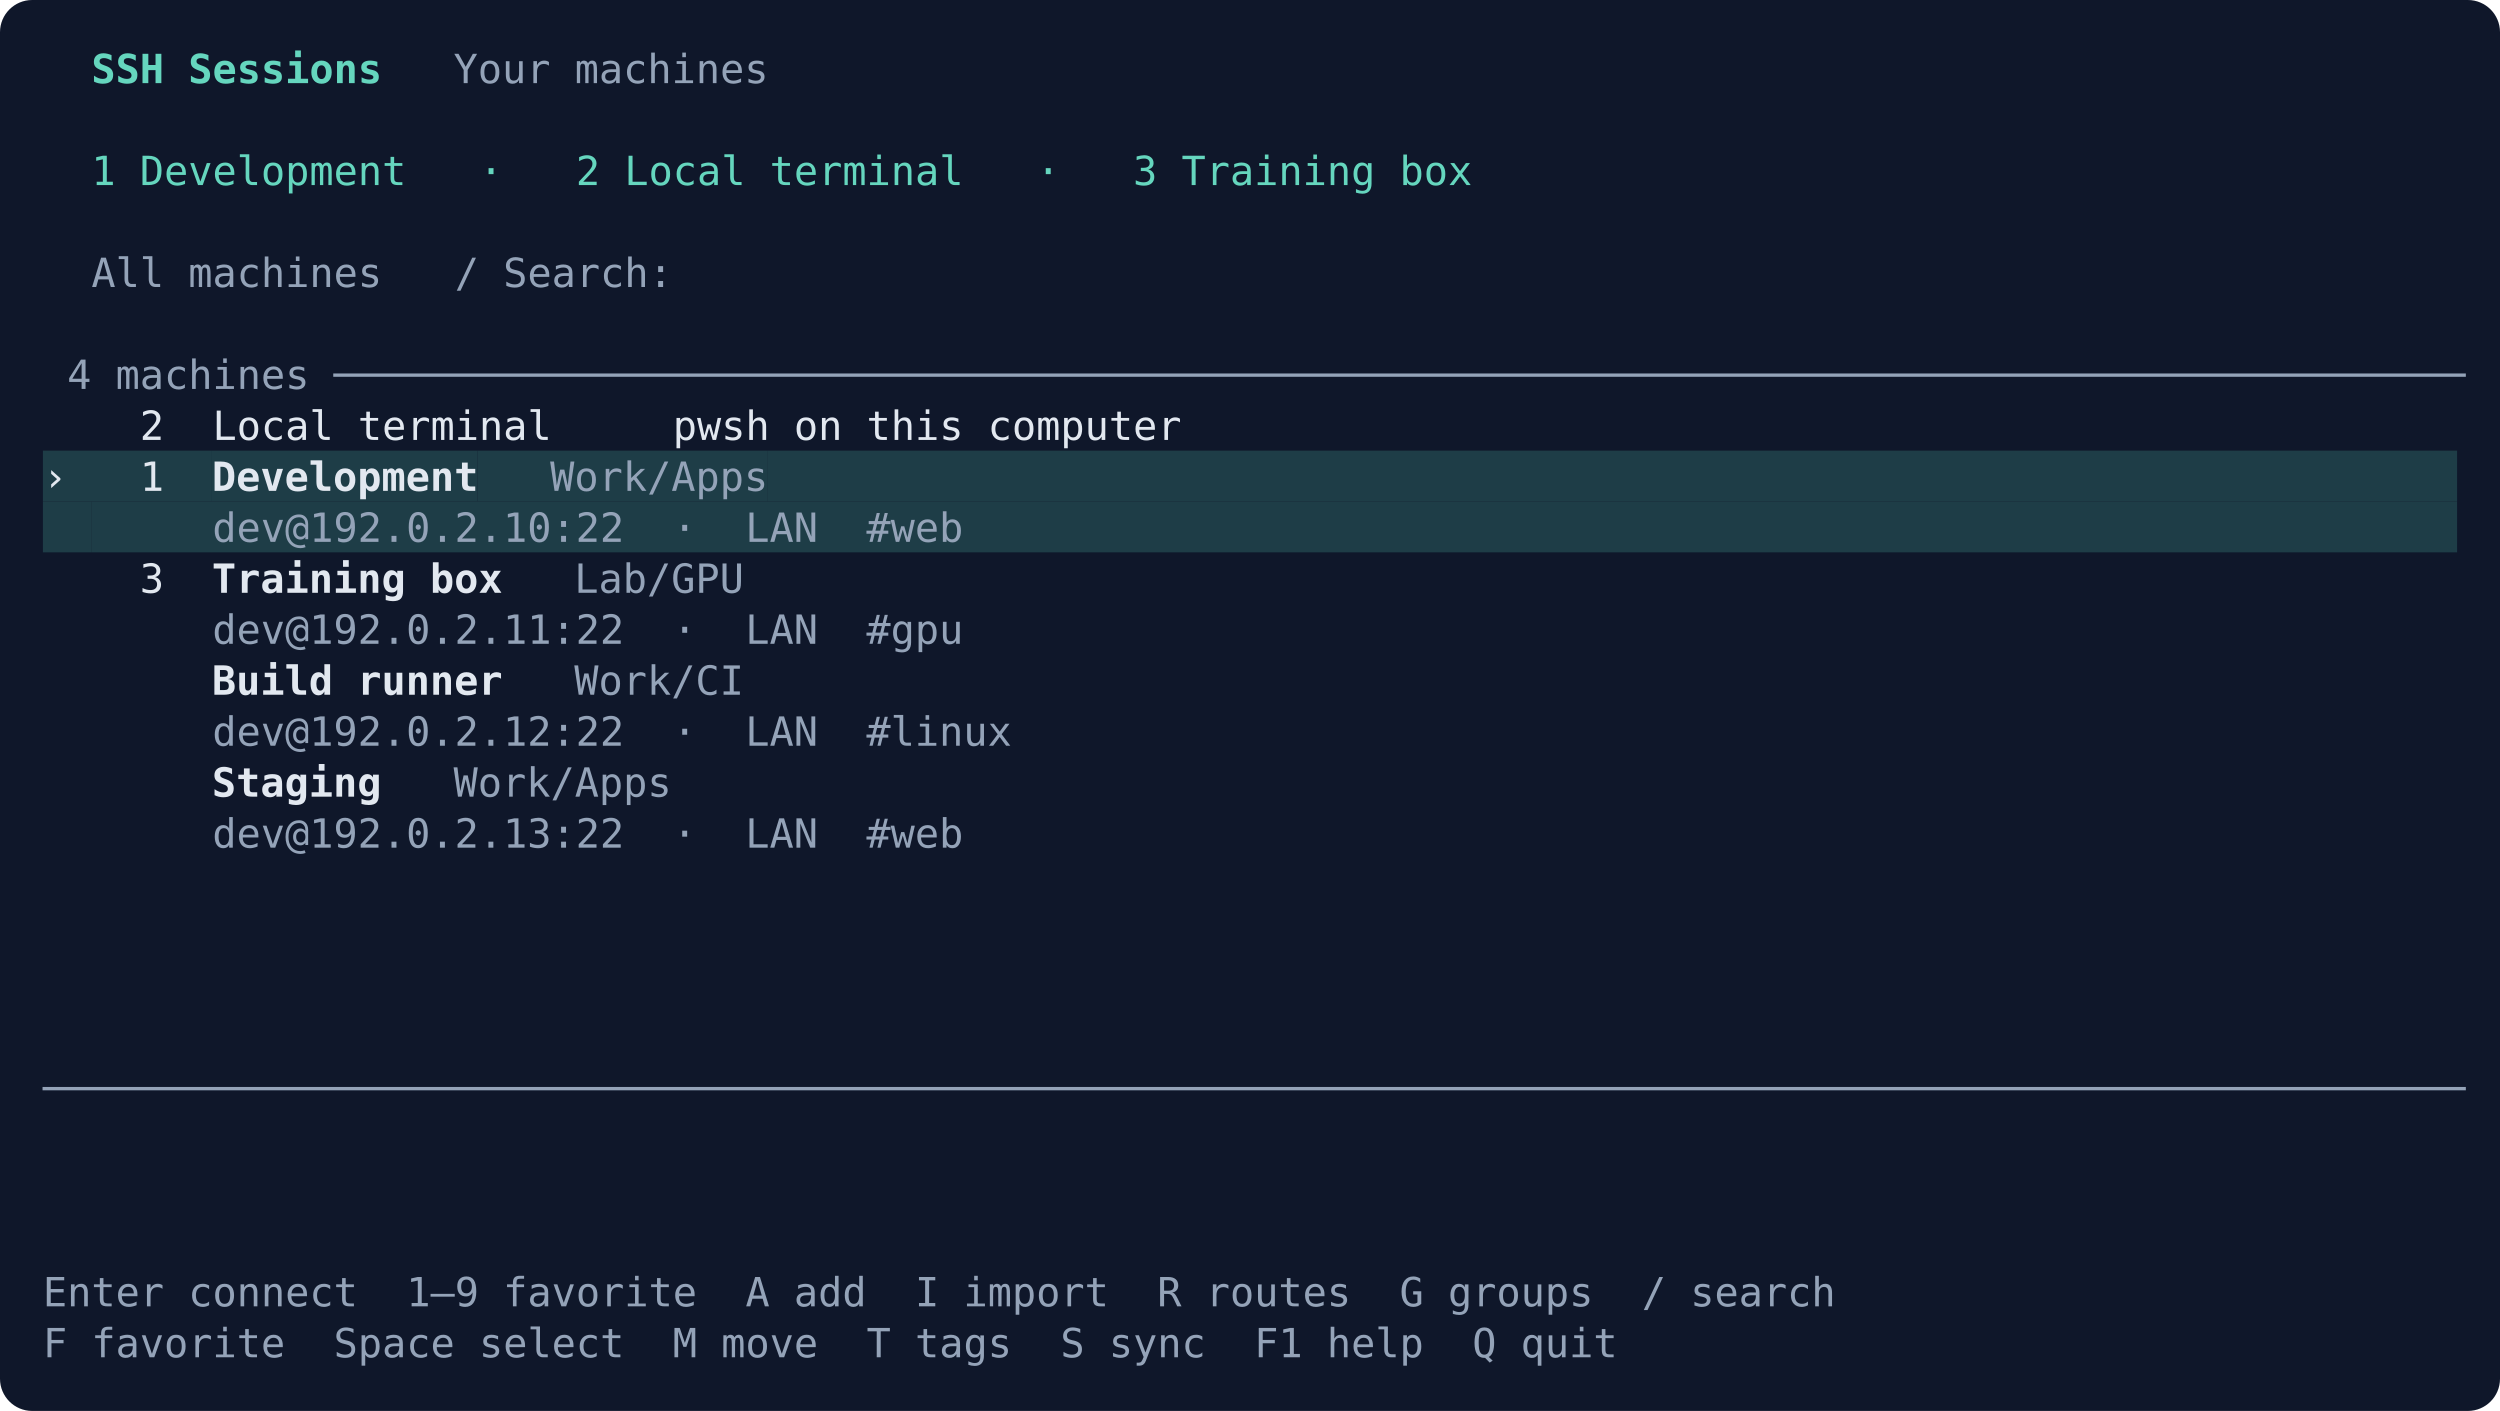
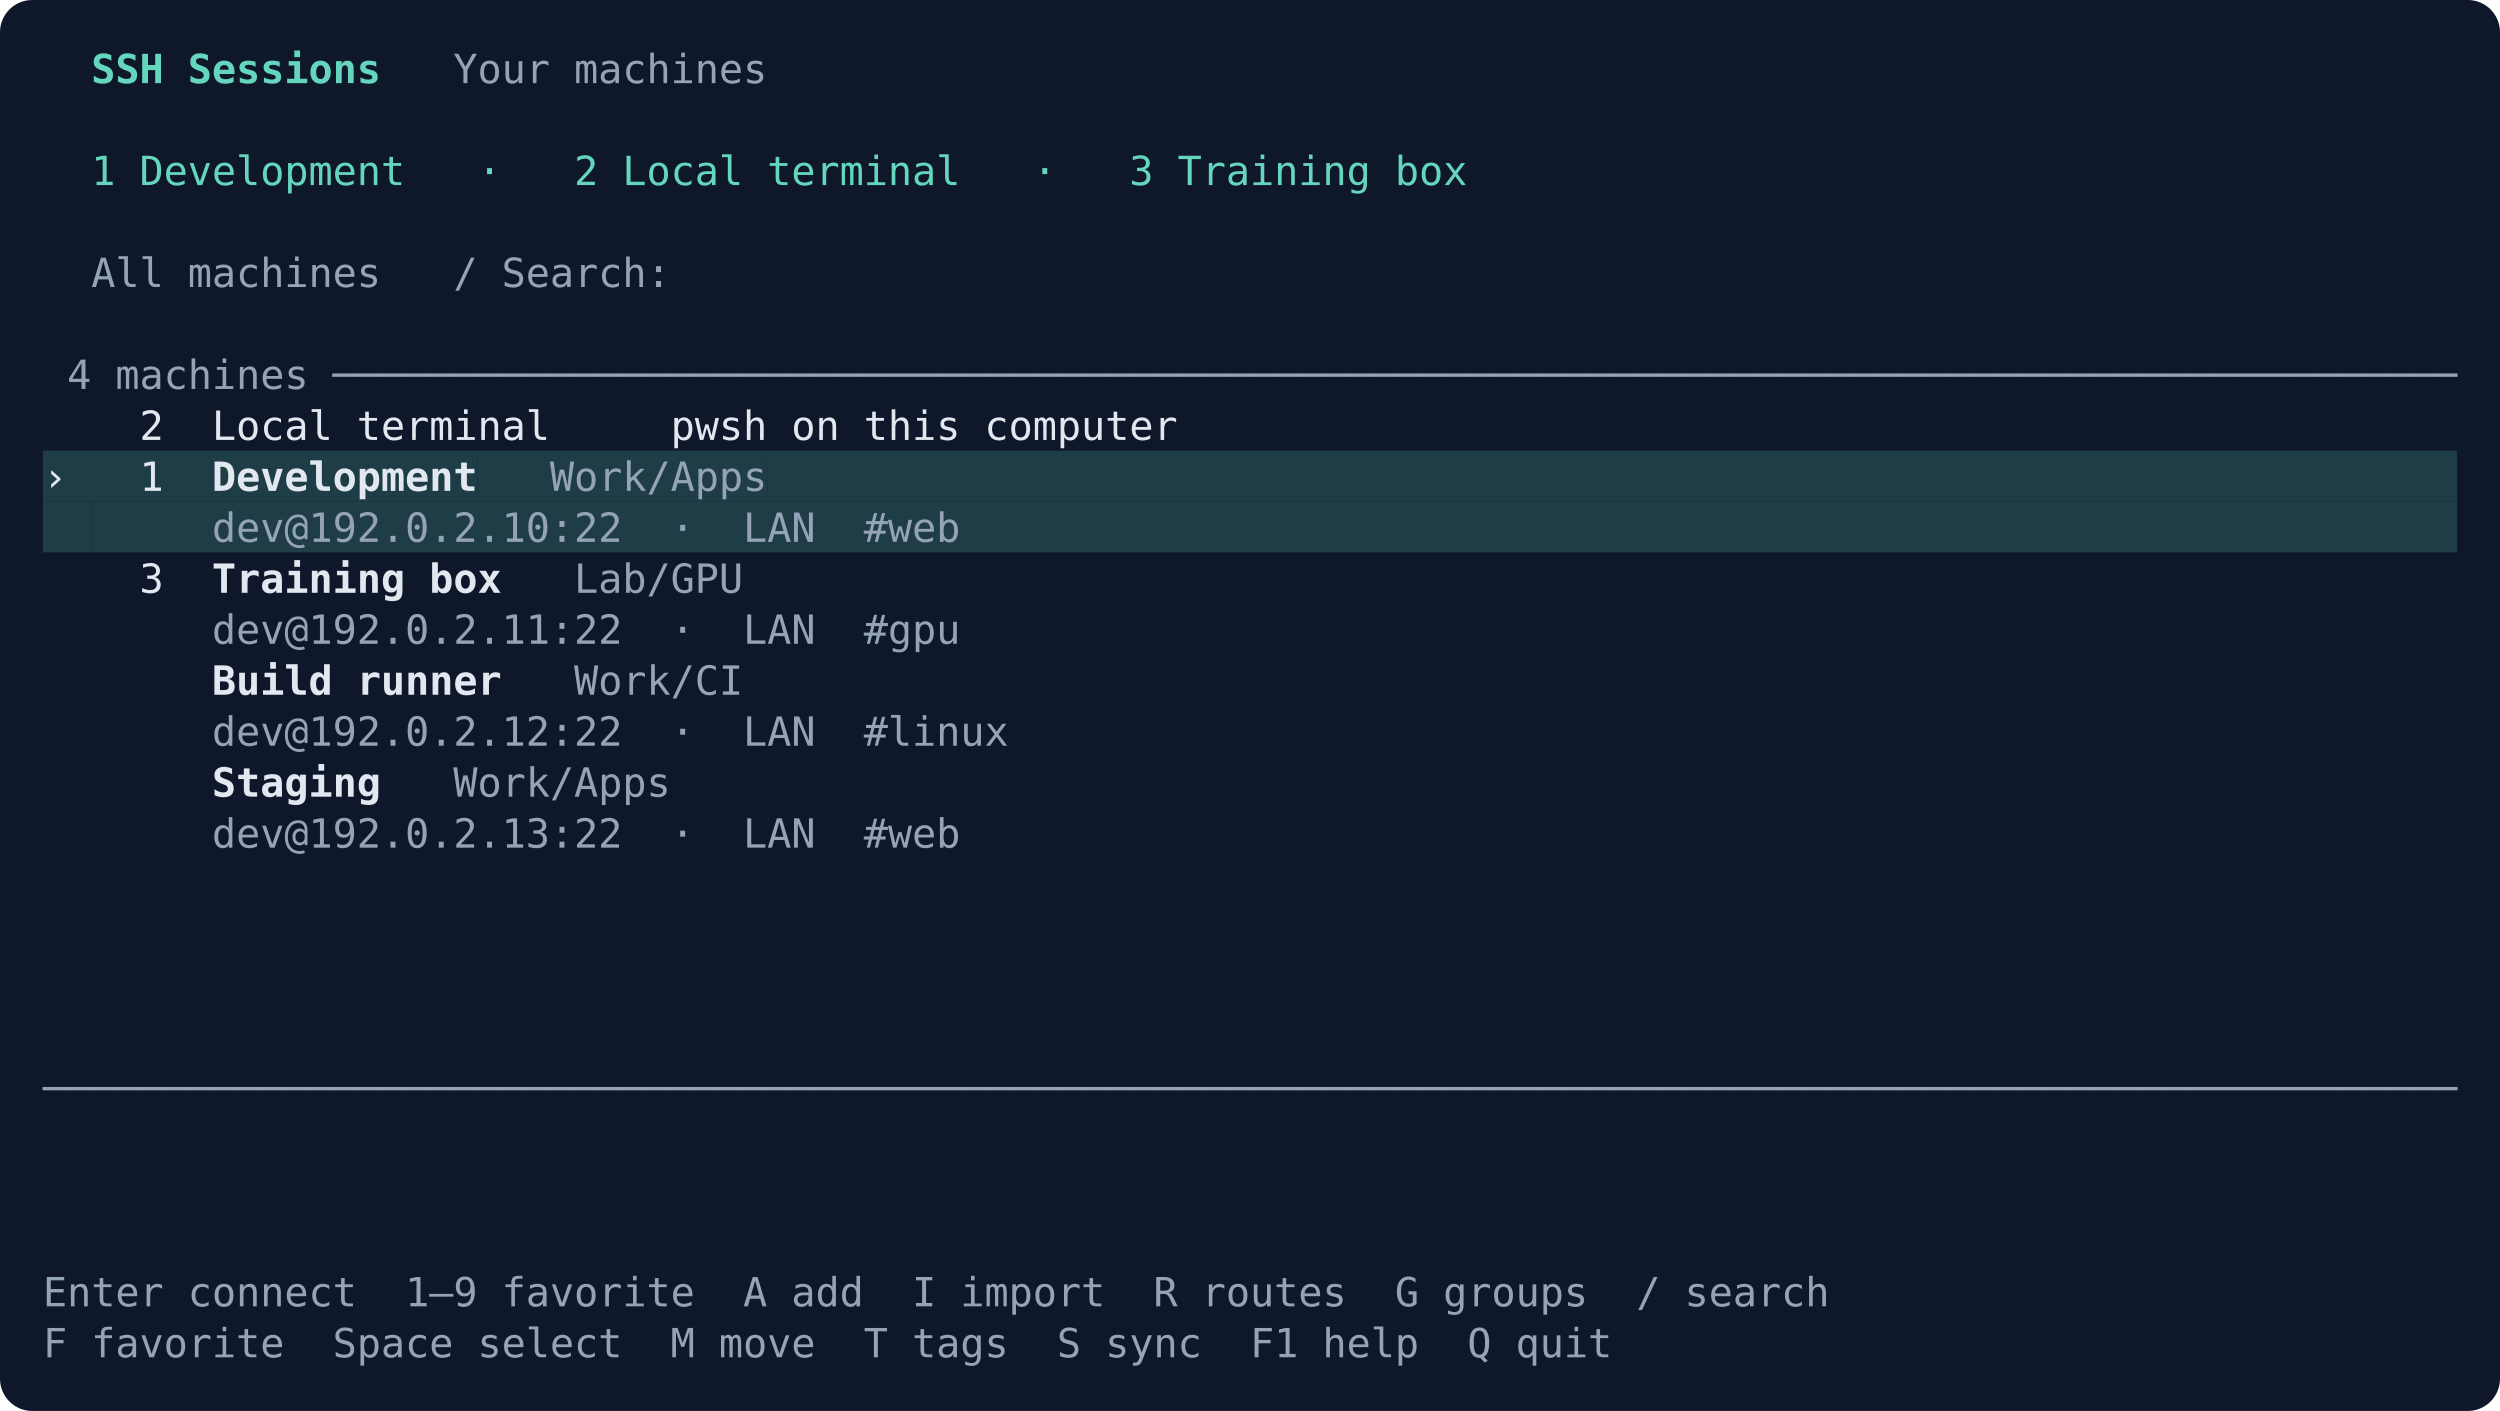
<svg xmlns="http://www.w3.org/2000/svg" width="932" height="526" viewBox="0 0 932 526">
  <rect width="100%" height="100%" rx="12" fill="#0f172a" />
  <g font-family="'DejaVu Sans Mono', Consolas, monospace" font-size="15" xml:space="preserve">
    <rect x="16" y="16" width="126" height="19" fill="#0f172a" />
-     <text x="16" y="31" fill="#65d6be" font-weight="700" textLength="126" lengthAdjust="spacingAndGlyphs">  SSH Sessions</text>
+     <text x="34" y="31" fill="#65d6be" font-weight="700">S</text>
+     <text x="43" y="31" fill="#65d6be" font-weight="700">S</text>
+     <text x="52" y="31" fill="#65d6be" font-weight="700">H</text>
+     <text x="70" y="31" fill="#65d6be" font-weight="700">S</text>
+     <text x="79" y="31" fill="#65d6be" font-weight="700">e</text>
+     <text x="88" y="31" fill="#65d6be" font-weight="700">s</text>
+     <text x="97" y="31" fill="#65d6be" font-weight="700">s</text>
+     <text x="106" y="31" fill="#65d6be" font-weight="700">i</text>
+     <text x="115" y="31" fill="#65d6be" font-weight="700">o</text>
+     <text x="124" y="31" fill="#65d6be" font-weight="700">n</text>
+     <text x="133" y="31" fill="#65d6be" font-weight="700">s</text>
    <rect x="142" y="16" width="144" height="19" fill="#0f172a" />
-     <text x="142" y="31" fill="#94a3b8" font-weight="400" textLength="144" lengthAdjust="spacingAndGlyphs">   Your machines</text>
+     <text x="169" y="31" fill="#94a3b8" font-weight="400">Y</text>
+     <text x="178" y="31" fill="#94a3b8" font-weight="400">o</text>
+     <text x="187" y="31" fill="#94a3b8" font-weight="400">u</text>
+     <text x="196" y="31" fill="#94a3b8" font-weight="400">r</text>
+     <text x="214" y="31" fill="#94a3b8" font-weight="400">m</text>
+     <text x="223" y="31" fill="#94a3b8" font-weight="400">a</text>
+     <text x="232" y="31" fill="#94a3b8" font-weight="400">c</text>
+     <text x="241" y="31" fill="#94a3b8" font-weight="400">h</text>
+     <text x="250" y="31" fill="#94a3b8" font-weight="400">i</text>
+     <text x="259" y="31" fill="#94a3b8" font-weight="400">n</text>
+     <text x="268" y="31" fill="#94a3b8" font-weight="400">e</text>
+     <text x="277" y="31" fill="#94a3b8" font-weight="400">s</text>
    <rect x="286" y="16" width="630" height="19" fill="#0f172a" />
    <rect x="16" y="35" width="900" height="19" fill="#0f172a" />
    <rect x="16" y="54" width="900" height="19" fill="#0f172a" />
-     <text x="16" y="69" fill="#65d6be" font-weight="400" textLength="900" lengthAdjust="spacingAndGlyphs">  1 Development   ·   2 Local terminal   ·   3 Training box                                         </text>
+     <text x="34" y="69" fill="#65d6be" font-weight="400">1</text>
+     <text x="52" y="69" fill="#65d6be" font-weight="400">D</text>
+     <text x="61" y="69" fill="#65d6be" font-weight="400">e</text>
+     <text x="70" y="69" fill="#65d6be" font-weight="400">v</text>
+     <text x="79" y="69" fill="#65d6be" font-weight="400">e</text>
+     <text x="88" y="69" fill="#65d6be" font-weight="400">l</text>
+     <text x="97" y="69" fill="#65d6be" font-weight="400">o</text>
+     <text x="106" y="69" fill="#65d6be" font-weight="400">p</text>
+     <text x="115" y="69" fill="#65d6be" font-weight="400">m</text>
+     <text x="124" y="69" fill="#65d6be" font-weight="400">e</text>
+     <text x="133" y="69" fill="#65d6be" font-weight="400">n</text>
+     <text x="142" y="69" fill="#65d6be" font-weight="400">t</text>
+     <text x="178" y="69" fill="#65d6be" font-weight="400">·</text>
+     <text x="214" y="69" fill="#65d6be" font-weight="400">2</text>
+     <text x="232" y="69" fill="#65d6be" font-weight="400">L</text>
+     <text x="241" y="69" fill="#65d6be" font-weight="400">o</text>
+     <text x="250" y="69" fill="#65d6be" font-weight="400">c</text>
+     <text x="259" y="69" fill="#65d6be" font-weight="400">a</text>
+     <text x="268" y="69" fill="#65d6be" font-weight="400">l</text>
+     <text x="286" y="69" fill="#65d6be" font-weight="400">t</text>
+     <text x="295" y="69" fill="#65d6be" font-weight="400">e</text>
+     <text x="304" y="69" fill="#65d6be" font-weight="400">r</text>
+     <text x="313" y="69" fill="#65d6be" font-weight="400">m</text>
+     <text x="322" y="69" fill="#65d6be" font-weight="400">i</text>
+     <text x="331" y="69" fill="#65d6be" font-weight="400">n</text>
+     <text x="340" y="69" fill="#65d6be" font-weight="400">a</text>
+     <text x="349" y="69" fill="#65d6be" font-weight="400">l</text>
+     <text x="385" y="69" fill="#65d6be" font-weight="400">·</text>
+     <text x="421" y="69" fill="#65d6be" font-weight="400">3</text>
+     <text x="439" y="69" fill="#65d6be" font-weight="400">T</text>
+     <text x="448" y="69" fill="#65d6be" font-weight="400">r</text>
+     <text x="457" y="69" fill="#65d6be" font-weight="400">a</text>
+     <text x="466" y="69" fill="#65d6be" font-weight="400">i</text>
+     <text x="475" y="69" fill="#65d6be" font-weight="400">n</text>
+     <text x="484" y="69" fill="#65d6be" font-weight="400">i</text>
+     <text x="493" y="69" fill="#65d6be" font-weight="400">n</text>
+     <text x="502" y="69" fill="#65d6be" font-weight="400">g</text>
+     <text x="520" y="69" fill="#65d6be" font-weight="400">b</text>
+     <text x="529" y="69" fill="#65d6be" font-weight="400">o</text>
+     <text x="538" y="69" fill="#65d6be" font-weight="400">x</text>
    <rect x="16" y="73" width="900" height="19" fill="#0f172a" />
    <rect x="16" y="92" width="900" height="19" fill="#0f172a" />
-     <text x="16" y="107" fill="#94a3b8" font-weight="400" textLength="900" lengthAdjust="spacingAndGlyphs">  All machines   / Search:                                                                          </text>
+     <text x="34" y="107" fill="#94a3b8" font-weight="400">A</text>
+     <text x="43" y="107" fill="#94a3b8" font-weight="400">l</text>
+     <text x="52" y="107" fill="#94a3b8" font-weight="400">l</text>
+     <text x="70" y="107" fill="#94a3b8" font-weight="400">m</text>
+     <text x="79" y="107" fill="#94a3b8" font-weight="400">a</text>
+     <text x="88" y="107" fill="#94a3b8" font-weight="400">c</text>
+     <text x="97" y="107" fill="#94a3b8" font-weight="400">h</text>
+     <text x="106" y="107" fill="#94a3b8" font-weight="400">i</text>
+     <text x="115" y="107" fill="#94a3b8" font-weight="400">n</text>
+     <text x="124" y="107" fill="#94a3b8" font-weight="400">e</text>
+     <text x="133" y="107" fill="#94a3b8" font-weight="400">s</text>
+     <text x="169" y="107" fill="#94a3b8" font-weight="400">/</text>
+     <text x="187" y="107" fill="#94a3b8" font-weight="400">S</text>
+     <text x="196" y="107" fill="#94a3b8" font-weight="400">e</text>
+     <text x="205" y="107" fill="#94a3b8" font-weight="400">a</text>
+     <text x="214" y="107" fill="#94a3b8" font-weight="400">r</text>
+     <text x="223" y="107" fill="#94a3b8" font-weight="400">c</text>
+     <text x="232" y="107" fill="#94a3b8" font-weight="400">h</text>
+     <text x="241" y="107" fill="#94a3b8" font-weight="400">:</text>
    <rect x="16" y="111" width="900" height="19" fill="#0f172a" />
    <rect x="16" y="130" width="900" height="19" fill="#0f172a" />
-     <text x="16" y="145" fill="#94a3b8" font-weight="400" textLength="900" lengthAdjust="spacingAndGlyphs"> 4 machines ────────────────────────────────────────────────────────────────────────────────────────</text>
+     <text x="25" y="145" fill="#94a3b8" font-weight="400">4</text>
+     <text x="43" y="145" fill="#94a3b8" font-weight="400">m</text>
+     <text x="52" y="145" fill="#94a3b8" font-weight="400">a</text>
+     <text x="61" y="145" fill="#94a3b8" font-weight="400">c</text>
+     <text x="70" y="145" fill="#94a3b8" font-weight="400">h</text>
+     <text x="79" y="145" fill="#94a3b8" font-weight="400">i</text>
+     <text x="88" y="145" fill="#94a3b8" font-weight="400">n</text>
+     <text x="97" y="145" fill="#94a3b8" font-weight="400">e</text>
+     <text x="106" y="145" fill="#94a3b8" font-weight="400">s</text>
+     <text x="124" y="145" fill="#94a3b8" font-weight="400">─</text>
+     <text x="133" y="145" fill="#94a3b8" font-weight="400">─</text>
+     <text x="142" y="145" fill="#94a3b8" font-weight="400">─</text>
+     <text x="151" y="145" fill="#94a3b8" font-weight="400">─</text>
+     <text x="160" y="145" fill="#94a3b8" font-weight="400">─</text>
+     <text x="169" y="145" fill="#94a3b8" font-weight="400">─</text>
+     <text x="178" y="145" fill="#94a3b8" font-weight="400">─</text>
+     <text x="187" y="145" fill="#94a3b8" font-weight="400">─</text>
+     <text x="196" y="145" fill="#94a3b8" font-weight="400">─</text>
+     <text x="205" y="145" fill="#94a3b8" font-weight="400">─</text>
+     <text x="214" y="145" fill="#94a3b8" font-weight="400">─</text>
+     <text x="223" y="145" fill="#94a3b8" font-weight="400">─</text>
+     <text x="232" y="145" fill="#94a3b8" font-weight="400">─</text>
+     <text x="241" y="145" fill="#94a3b8" font-weight="400">─</text>
+     <text x="250" y="145" fill="#94a3b8" font-weight="400">─</text>
+     <text x="259" y="145" fill="#94a3b8" font-weight="400">─</text>
+     <text x="268" y="145" fill="#94a3b8" font-weight="400">─</text>
+     <text x="277" y="145" fill="#94a3b8" font-weight="400">─</text>
+     <text x="286" y="145" fill="#94a3b8" font-weight="400">─</text>
+     <text x="295" y="145" fill="#94a3b8" font-weight="400">─</text>
+     <text x="304" y="145" fill="#94a3b8" font-weight="400">─</text>
+     <text x="313" y="145" fill="#94a3b8" font-weight="400">─</text>
+     <text x="322" y="145" fill="#94a3b8" font-weight="400">─</text>
+     <text x="331" y="145" fill="#94a3b8" font-weight="400">─</text>
+     <text x="340" y="145" fill="#94a3b8" font-weight="400">─</text>
+     <text x="349" y="145" fill="#94a3b8" font-weight="400">─</text>
+     <text x="358" y="145" fill="#94a3b8" font-weight="400">─</text>
+     <text x="367" y="145" fill="#94a3b8" font-weight="400">─</text>
+     <text x="376" y="145" fill="#94a3b8" font-weight="400">─</text>
+     <text x="385" y="145" fill="#94a3b8" font-weight="400">─</text>
+     <text x="394" y="145" fill="#94a3b8" font-weight="400">─</text>
+     <text x="403" y="145" fill="#94a3b8" font-weight="400">─</text>
+     <text x="412" y="145" fill="#94a3b8" font-weight="400">─</text>
+     <text x="421" y="145" fill="#94a3b8" font-weight="400">─</text>
+     <text x="430" y="145" fill="#94a3b8" font-weight="400">─</text>
+     <text x="439" y="145" fill="#94a3b8" font-weight="400">─</text>
+     <text x="448" y="145" fill="#94a3b8" font-weight="400">─</text>
+     <text x="457" y="145" fill="#94a3b8" font-weight="400">─</text>
+     <text x="466" y="145" fill="#94a3b8" font-weight="400">─</text>
+     <text x="475" y="145" fill="#94a3b8" font-weight="400">─</text>
+     <text x="484" y="145" fill="#94a3b8" font-weight="400">─</text>
+     <text x="493" y="145" fill="#94a3b8" font-weight="400">─</text>
+     <text x="502" y="145" fill="#94a3b8" font-weight="400">─</text>
+     <text x="511" y="145" fill="#94a3b8" font-weight="400">─</text>
+     <text x="520" y="145" fill="#94a3b8" font-weight="400">─</text>
+     <text x="529" y="145" fill="#94a3b8" font-weight="400">─</text>
+     <text x="538" y="145" fill="#94a3b8" font-weight="400">─</text>
+     <text x="547" y="145" fill="#94a3b8" font-weight="400">─</text>
+     <text x="556" y="145" fill="#94a3b8" font-weight="400">─</text>
+     <text x="565" y="145" fill="#94a3b8" font-weight="400">─</text>
+     <text x="574" y="145" fill="#94a3b8" font-weight="400">─</text>
+     <text x="583" y="145" fill="#94a3b8" font-weight="400">─</text>
+     <text x="592" y="145" fill="#94a3b8" font-weight="400">─</text>
+     <text x="601" y="145" fill="#94a3b8" font-weight="400">─</text>
+     <text x="610" y="145" fill="#94a3b8" font-weight="400">─</text>
+     <text x="619" y="145" fill="#94a3b8" font-weight="400">─</text>
+     <text x="628" y="145" fill="#94a3b8" font-weight="400">─</text>
+     <text x="637" y="145" fill="#94a3b8" font-weight="400">─</text>
+     <text x="646" y="145" fill="#94a3b8" font-weight="400">─</text>
+     <text x="655" y="145" fill="#94a3b8" font-weight="400">─</text>
+     <text x="664" y="145" fill="#94a3b8" font-weight="400">─</text>
+     <text x="673" y="145" fill="#94a3b8" font-weight="400">─</text>
+     <text x="682" y="145" fill="#94a3b8" font-weight="400">─</text>
+     <text x="691" y="145" fill="#94a3b8" font-weight="400">─</text>
+     <text x="700" y="145" fill="#94a3b8" font-weight="400">─</text>
+     <text x="709" y="145" fill="#94a3b8" font-weight="400">─</text>
+     <text x="718" y="145" fill="#94a3b8" font-weight="400">─</text>
+     <text x="727" y="145" fill="#94a3b8" font-weight="400">─</text>
+     <text x="736" y="145" fill="#94a3b8" font-weight="400">─</text>
+     <text x="745" y="145" fill="#94a3b8" font-weight="400">─</text>
+     <text x="754" y="145" fill="#94a3b8" font-weight="400">─</text>
+     <text x="763" y="145" fill="#94a3b8" font-weight="400">─</text>
+     <text x="772" y="145" fill="#94a3b8" font-weight="400">─</text>
+     <text x="781" y="145" fill="#94a3b8" font-weight="400">─</text>
+     <text x="790" y="145" fill="#94a3b8" font-weight="400">─</text>
+     <text x="799" y="145" fill="#94a3b8" font-weight="400">─</text>
+     <text x="808" y="145" fill="#94a3b8" font-weight="400">─</text>
+     <text x="817" y="145" fill="#94a3b8" font-weight="400">─</text>
+     <text x="826" y="145" fill="#94a3b8" font-weight="400">─</text>
+     <text x="835" y="145" fill="#94a3b8" font-weight="400">─</text>
+     <text x="844" y="145" fill="#94a3b8" font-weight="400">─</text>
+     <text x="853" y="145" fill="#94a3b8" font-weight="400">─</text>
+     <text x="862" y="145" fill="#94a3b8" font-weight="400">─</text>
+     <text x="871" y="145" fill="#94a3b8" font-weight="400">─</text>
+     <text x="880" y="145" fill="#94a3b8" font-weight="400">─</text>
+     <text x="889" y="145" fill="#94a3b8" font-weight="400">─</text>
+     <text x="898" y="145" fill="#94a3b8" font-weight="400">─</text>
+     <text x="907" y="145" fill="#94a3b8" font-weight="400">─</text>
    <rect x="16" y="149" width="900" height="19" fill="#0f172a" />
-     <text x="16" y="164" fill="#e2e8f0" font-weight="400" textLength="900" lengthAdjust="spacingAndGlyphs">    2  Local terminal     pwsh on this computer                                                     </text>
+     <text x="52" y="164" fill="#e2e8f0" font-weight="400">2</text>
+     <text x="79" y="164" fill="#e2e8f0" font-weight="400">L</text>
+     <text x="88" y="164" fill="#e2e8f0" font-weight="400">o</text>
+     <text x="97" y="164" fill="#e2e8f0" font-weight="400">c</text>
+     <text x="106" y="164" fill="#e2e8f0" font-weight="400">a</text>
+     <text x="115" y="164" fill="#e2e8f0" font-weight="400">l</text>
+     <text x="133" y="164" fill="#e2e8f0" font-weight="400">t</text>
+     <text x="142" y="164" fill="#e2e8f0" font-weight="400">e</text>
+     <text x="151" y="164" fill="#e2e8f0" font-weight="400">r</text>
+     <text x="160" y="164" fill="#e2e8f0" font-weight="400">m</text>
+     <text x="169" y="164" fill="#e2e8f0" font-weight="400">i</text>
+     <text x="178" y="164" fill="#e2e8f0" font-weight="400">n</text>
+     <text x="187" y="164" fill="#e2e8f0" font-weight="400">a</text>
+     <text x="196" y="164" fill="#e2e8f0" font-weight="400">l</text>
+     <text x="250" y="164" fill="#e2e8f0" font-weight="400">p</text>
+     <text x="259" y="164" fill="#e2e8f0" font-weight="400">w</text>
+     <text x="268" y="164" fill="#e2e8f0" font-weight="400">s</text>
+     <text x="277" y="164" fill="#e2e8f0" font-weight="400">h</text>
+     <text x="295" y="164" fill="#e2e8f0" font-weight="400">o</text>
+     <text x="304" y="164" fill="#e2e8f0" font-weight="400">n</text>
+     <text x="322" y="164" fill="#e2e8f0" font-weight="400">t</text>
+     <text x="331" y="164" fill="#e2e8f0" font-weight="400">h</text>
+     <text x="340" y="164" fill="#e2e8f0" font-weight="400">i</text>
+     <text x="349" y="164" fill="#e2e8f0" font-weight="400">s</text>
+     <text x="367" y="164" fill="#e2e8f0" font-weight="400">c</text>
+     <text x="376" y="164" fill="#e2e8f0" font-weight="400">o</text>
+     <text x="385" y="164" fill="#e2e8f0" font-weight="400">m</text>
+     <text x="394" y="164" fill="#e2e8f0" font-weight="400">p</text>
+     <text x="403" y="164" fill="#e2e8f0" font-weight="400">u</text>
+     <text x="412" y="164" fill="#e2e8f0" font-weight="400">t</text>
+     <text x="421" y="164" fill="#e2e8f0" font-weight="400">e</text>
+     <text x="430" y="164" fill="#e2e8f0" font-weight="400">r</text>
    <rect x="16" y="168" width="63" height="19" fill="#1e3d47" />
-     <text x="16" y="183" fill="#e2e8f0" font-weight="400" textLength="63" lengthAdjust="spacingAndGlyphs">›   1  </text>
+     <text x="16" y="183" fill="#e2e8f0" font-weight="400">›</text>
+     <text x="52" y="183" fill="#e2e8f0" font-weight="400">1</text>
    <rect x="79" y="168" width="99" height="19" fill="#1e3d47" />
-     <text x="79" y="183" fill="#e2e8f0" font-weight="700" textLength="99" lengthAdjust="spacingAndGlyphs">Development</text>
+     <text x="79" y="183" fill="#e2e8f0" font-weight="700">D</text>
+     <text x="88" y="183" fill="#e2e8f0" font-weight="700">e</text>
+     <text x="97" y="183" fill="#e2e8f0" font-weight="700">v</text>
+     <text x="106" y="183" fill="#e2e8f0" font-weight="700">e</text>
+     <text x="115" y="183" fill="#e2e8f0" font-weight="700">l</text>
+     <text x="124" y="183" fill="#e2e8f0" font-weight="700">o</text>
+     <text x="133" y="183" fill="#e2e8f0" font-weight="700">p</text>
+     <text x="142" y="183" fill="#e2e8f0" font-weight="700">m</text>
+     <text x="151" y="183" fill="#e2e8f0" font-weight="700">e</text>
+     <text x="160" y="183" fill="#e2e8f0" font-weight="700">n</text>
+     <text x="169" y="183" fill="#e2e8f0" font-weight="700">t</text>
    <rect x="178" y="168" width="108" height="19" fill="#1e3d47" />
-     <text x="178" y="183" fill="#94a3b8" font-weight="400" textLength="108" lengthAdjust="spacingAndGlyphs">   Work/Apps</text>
+     <text x="205" y="183" fill="#94a3b8" font-weight="400">W</text>
+     <text x="214" y="183" fill="#94a3b8" font-weight="400">o</text>
+     <text x="223" y="183" fill="#94a3b8" font-weight="400">r</text>
+     <text x="232" y="183" fill="#94a3b8" font-weight="400">k</text>
+     <text x="241" y="183" fill="#94a3b8" font-weight="400">/</text>
+     <text x="250" y="183" fill="#94a3b8" font-weight="400">A</text>
+     <text x="259" y="183" fill="#94a3b8" font-weight="400">p</text>
+     <text x="268" y="183" fill="#94a3b8" font-weight="400">p</text>
+     <text x="277" y="183" fill="#94a3b8" font-weight="400">s</text>
    <rect x="286" y="168" width="630" height="19" fill="#1e3d47" />
    <rect x="16" y="187" width="18" height="19" fill="#1e3d47" />
    <rect x="34" y="187" width="882" height="19" fill="#1e3d47" />
-     <text x="34" y="202" fill="#94a3b8" font-weight="400" textLength="882" lengthAdjust="spacingAndGlyphs">     dev@192.0.2.10:22  ·  LAN  #web                                                              </text>
+     <text x="79" y="202" fill="#94a3b8" font-weight="400">d</text>
+     <text x="88" y="202" fill="#94a3b8" font-weight="400">e</text>
+     <text x="97" y="202" fill="#94a3b8" font-weight="400">v</text>
+     <text x="106" y="202" fill="#94a3b8" font-weight="400">@</text>
+     <text x="115" y="202" fill="#94a3b8" font-weight="400">1</text>
+     <text x="124" y="202" fill="#94a3b8" font-weight="400">9</text>
+     <text x="133" y="202" fill="#94a3b8" font-weight="400">2</text>
+     <text x="142" y="202" fill="#94a3b8" font-weight="400">.</text>
+     <text x="151" y="202" fill="#94a3b8" font-weight="400">0</text>
+     <text x="160" y="202" fill="#94a3b8" font-weight="400">.</text>
+     <text x="169" y="202" fill="#94a3b8" font-weight="400">2</text>
+     <text x="178" y="202" fill="#94a3b8" font-weight="400">.</text>
+     <text x="187" y="202" fill="#94a3b8" font-weight="400">1</text>
+     <text x="196" y="202" fill="#94a3b8" font-weight="400">0</text>
+     <text x="205" y="202" fill="#94a3b8" font-weight="400">:</text>
+     <text x="214" y="202" fill="#94a3b8" font-weight="400">2</text>
+     <text x="223" y="202" fill="#94a3b8" font-weight="400">2</text>
+     <text x="250" y="202" fill="#94a3b8" font-weight="400">·</text>
+     <text x="277" y="202" fill="#94a3b8" font-weight="400">L</text>
+     <text x="286" y="202" fill="#94a3b8" font-weight="400">A</text>
+     <text x="295" y="202" fill="#94a3b8" font-weight="400">N</text>
+     <text x="322" y="202" fill="#94a3b8" font-weight="400">#</text>
+     <text x="331" y="202" fill="#94a3b8" font-weight="400">w</text>
+     <text x="340" y="202" fill="#94a3b8" font-weight="400">e</text>
+     <text x="349" y="202" fill="#94a3b8" font-weight="400">b</text>
    <rect x="16" y="206" width="63" height="19" fill="#0f172a" />
-     <text x="16" y="221" fill="#e2e8f0" font-weight="400" textLength="63" lengthAdjust="spacingAndGlyphs">    3  </text>
+     <text x="52" y="221" fill="#e2e8f0" font-weight="400">3</text>
    <rect x="79" y="206" width="108" height="19" fill="#0f172a" />
-     <text x="79" y="221" fill="#e2e8f0" font-weight="700" textLength="108" lengthAdjust="spacingAndGlyphs">Training box</text>
+     <text x="79" y="221" fill="#e2e8f0" font-weight="700">T</text>
+     <text x="88" y="221" fill="#e2e8f0" font-weight="700">r</text>
+     <text x="97" y="221" fill="#e2e8f0" font-weight="700">a</text>
+     <text x="106" y="221" fill="#e2e8f0" font-weight="700">i</text>
+     <text x="115" y="221" fill="#e2e8f0" font-weight="700">n</text>
+     <text x="124" y="221" fill="#e2e8f0" font-weight="700">i</text>
+     <text x="133" y="221" fill="#e2e8f0" font-weight="700">n</text>
+     <text x="142" y="221" fill="#e2e8f0" font-weight="700">g</text>
+     <text x="160" y="221" fill="#e2e8f0" font-weight="700">b</text>
+     <text x="169" y="221" fill="#e2e8f0" font-weight="700">o</text>
+     <text x="178" y="221" fill="#e2e8f0" font-weight="700">x</text>
    <rect x="187" y="206" width="90" height="19" fill="#0f172a" />
-     <text x="187" y="221" fill="#94a3b8" font-weight="400" textLength="90" lengthAdjust="spacingAndGlyphs">   Lab/GPU</text>
+     <text x="214" y="221" fill="#94a3b8" font-weight="400">L</text>
+     <text x="223" y="221" fill="#94a3b8" font-weight="400">a</text>
+     <text x="232" y="221" fill="#94a3b8" font-weight="400">b</text>
+     <text x="241" y="221" fill="#94a3b8" font-weight="400">/</text>
+     <text x="250" y="221" fill="#94a3b8" font-weight="400">G</text>
+     <text x="259" y="221" fill="#94a3b8" font-weight="400">P</text>
+     <text x="268" y="221" fill="#94a3b8" font-weight="400">U</text>
    <rect x="277" y="206" width="639" height="19" fill="#0f172a" />
    <rect x="16" y="225" width="18" height="19" fill="#0f172a" />
    <rect x="34" y="225" width="882" height="19" fill="#0f172a" />
-     <text x="34" y="240" fill="#94a3b8" font-weight="400" textLength="882" lengthAdjust="spacingAndGlyphs">     dev@192.0.2.11:22  ·  LAN  #gpu                                                              </text>
+     <text x="79" y="240" fill="#94a3b8" font-weight="400">d</text>
+     <text x="88" y="240" fill="#94a3b8" font-weight="400">e</text>
+     <text x="97" y="240" fill="#94a3b8" font-weight="400">v</text>
+     <text x="106" y="240" fill="#94a3b8" font-weight="400">@</text>
+     <text x="115" y="240" fill="#94a3b8" font-weight="400">1</text>
+     <text x="124" y="240" fill="#94a3b8" font-weight="400">9</text>
+     <text x="133" y="240" fill="#94a3b8" font-weight="400">2</text>
+     <text x="142" y="240" fill="#94a3b8" font-weight="400">.</text>
+     <text x="151" y="240" fill="#94a3b8" font-weight="400">0</text>
+     <text x="160" y="240" fill="#94a3b8" font-weight="400">.</text>
+     <text x="169" y="240" fill="#94a3b8" font-weight="400">2</text>
+     <text x="178" y="240" fill="#94a3b8" font-weight="400">.</text>
+     <text x="187" y="240" fill="#94a3b8" font-weight="400">1</text>
+     <text x="196" y="240" fill="#94a3b8" font-weight="400">1</text>
+     <text x="205" y="240" fill="#94a3b8" font-weight="400">:</text>
+     <text x="214" y="240" fill="#94a3b8" font-weight="400">2</text>
+     <text x="223" y="240" fill="#94a3b8" font-weight="400">2</text>
+     <text x="250" y="240" fill="#94a3b8" font-weight="400">·</text>
+     <text x="277" y="240" fill="#94a3b8" font-weight="400">L</text>
+     <text x="286" y="240" fill="#94a3b8" font-weight="400">A</text>
+     <text x="295" y="240" fill="#94a3b8" font-weight="400">N</text>
+     <text x="322" y="240" fill="#94a3b8" font-weight="400">#</text>
+     <text x="331" y="240" fill="#94a3b8" font-weight="400">g</text>
+     <text x="340" y="240" fill="#94a3b8" font-weight="400">p</text>
+     <text x="349" y="240" fill="#94a3b8" font-weight="400">u</text>
    <rect x="16" y="244" width="63" height="19" fill="#0f172a" />
    <rect x="79" y="244" width="108" height="19" fill="#0f172a" />
-     <text x="79" y="259" fill="#e2e8f0" font-weight="700" textLength="108" lengthAdjust="spacingAndGlyphs">Build runner</text>
+     <text x="79" y="259" fill="#e2e8f0" font-weight="700">B</text>
+     <text x="88" y="259" fill="#e2e8f0" font-weight="700">u</text>
+     <text x="97" y="259" fill="#e2e8f0" font-weight="700">i</text>
+     <text x="106" y="259" fill="#e2e8f0" font-weight="700">l</text>
+     <text x="115" y="259" fill="#e2e8f0" font-weight="700">d</text>
+     <text x="133" y="259" fill="#e2e8f0" font-weight="700">r</text>
+     <text x="142" y="259" fill="#e2e8f0" font-weight="700">u</text>
+     <text x="151" y="259" fill="#e2e8f0" font-weight="700">n</text>
+     <text x="160" y="259" fill="#e2e8f0" font-weight="700">n</text>
+     <text x="169" y="259" fill="#e2e8f0" font-weight="700">e</text>
+     <text x="178" y="259" fill="#e2e8f0" font-weight="700">r</text>
    <rect x="187" y="244" width="90" height="19" fill="#0f172a" />
-     <text x="187" y="259" fill="#94a3b8" font-weight="400" textLength="90" lengthAdjust="spacingAndGlyphs">   Work/CI</text>
+     <text x="214" y="259" fill="#94a3b8" font-weight="400">W</text>
+     <text x="223" y="259" fill="#94a3b8" font-weight="400">o</text>
+     <text x="232" y="259" fill="#94a3b8" font-weight="400">r</text>
+     <text x="241" y="259" fill="#94a3b8" font-weight="400">k</text>
+     <text x="250" y="259" fill="#94a3b8" font-weight="400">/</text>
+     <text x="259" y="259" fill="#94a3b8" font-weight="400">C</text>
+     <text x="268" y="259" fill="#94a3b8" font-weight="400">I</text>
    <rect x="277" y="244" width="639" height="19" fill="#0f172a" />
    <rect x="16" y="263" width="18" height="19" fill="#0f172a" />
    <rect x="34" y="263" width="882" height="19" fill="#0f172a" />
-     <text x="34" y="278" fill="#94a3b8" font-weight="400" textLength="882" lengthAdjust="spacingAndGlyphs">     dev@192.0.2.12:22  ·  LAN  #linux                                                            </text>
+     <text x="79" y="278" fill="#94a3b8" font-weight="400">d</text>
+     <text x="88" y="278" fill="#94a3b8" font-weight="400">e</text>
+     <text x="97" y="278" fill="#94a3b8" font-weight="400">v</text>
+     <text x="106" y="278" fill="#94a3b8" font-weight="400">@</text>
+     <text x="115" y="278" fill="#94a3b8" font-weight="400">1</text>
+     <text x="124" y="278" fill="#94a3b8" font-weight="400">9</text>
+     <text x="133" y="278" fill="#94a3b8" font-weight="400">2</text>
+     <text x="142" y="278" fill="#94a3b8" font-weight="400">.</text>
+     <text x="151" y="278" fill="#94a3b8" font-weight="400">0</text>
+     <text x="160" y="278" fill="#94a3b8" font-weight="400">.</text>
+     <text x="169" y="278" fill="#94a3b8" font-weight="400">2</text>
+     <text x="178" y="278" fill="#94a3b8" font-weight="400">.</text>
+     <text x="187" y="278" fill="#94a3b8" font-weight="400">1</text>
+     <text x="196" y="278" fill="#94a3b8" font-weight="400">2</text>
+     <text x="205" y="278" fill="#94a3b8" font-weight="400">:</text>
+     <text x="214" y="278" fill="#94a3b8" font-weight="400">2</text>
+     <text x="223" y="278" fill="#94a3b8" font-weight="400">2</text>
+     <text x="250" y="278" fill="#94a3b8" font-weight="400">·</text>
+     <text x="277" y="278" fill="#94a3b8" font-weight="400">L</text>
+     <text x="286" y="278" fill="#94a3b8" font-weight="400">A</text>
+     <text x="295" y="278" fill="#94a3b8" font-weight="400">N</text>
+     <text x="322" y="278" fill="#94a3b8" font-weight="400">#</text>
+     <text x="331" y="278" fill="#94a3b8" font-weight="400">l</text>
+     <text x="340" y="278" fill="#94a3b8" font-weight="400">i</text>
+     <text x="349" y="278" fill="#94a3b8" font-weight="400">n</text>
+     <text x="358" y="278" fill="#94a3b8" font-weight="400">u</text>
+     <text x="367" y="278" fill="#94a3b8" font-weight="400">x</text>
    <rect x="16" y="282" width="63" height="19" fill="#0f172a" />
    <rect x="79" y="282" width="63" height="19" fill="#0f172a" />
-     <text x="79" y="297" fill="#e2e8f0" font-weight="700" textLength="63" lengthAdjust="spacingAndGlyphs">Staging</text>
+     <text x="79" y="297" fill="#e2e8f0" font-weight="700">S</text>
+     <text x="88" y="297" fill="#e2e8f0" font-weight="700">t</text>
+     <text x="97" y="297" fill="#e2e8f0" font-weight="700">a</text>
+     <text x="106" y="297" fill="#e2e8f0" font-weight="700">g</text>
+     <text x="115" y="297" fill="#e2e8f0" font-weight="700">i</text>
+     <text x="124" y="297" fill="#e2e8f0" font-weight="700">n</text>
+     <text x="133" y="297" fill="#e2e8f0" font-weight="700">g</text>
    <rect x="142" y="282" width="108" height="19" fill="#0f172a" />
-     <text x="142" y="297" fill="#94a3b8" font-weight="400" textLength="108" lengthAdjust="spacingAndGlyphs">   Work/Apps</text>
+     <text x="169" y="297" fill="#94a3b8" font-weight="400">W</text>
+     <text x="178" y="297" fill="#94a3b8" font-weight="400">o</text>
+     <text x="187" y="297" fill="#94a3b8" font-weight="400">r</text>
+     <text x="196" y="297" fill="#94a3b8" font-weight="400">k</text>
+     <text x="205" y="297" fill="#94a3b8" font-weight="400">/</text>
+     <text x="214" y="297" fill="#94a3b8" font-weight="400">A</text>
+     <text x="223" y="297" fill="#94a3b8" font-weight="400">p</text>
+     <text x="232" y="297" fill="#94a3b8" font-weight="400">p</text>
+     <text x="241" y="297" fill="#94a3b8" font-weight="400">s</text>
    <rect x="250" y="282" width="666" height="19" fill="#0f172a" />
    <rect x="16" y="301" width="18" height="19" fill="#0f172a" />
    <rect x="34" y="301" width="882" height="19" fill="#0f172a" />
-     <text x="34" y="316" fill="#94a3b8" font-weight="400" textLength="882" lengthAdjust="spacingAndGlyphs">     dev@192.0.2.13:22  ·  LAN  #web                                                              </text>
+     <text x="79" y="316" fill="#94a3b8" font-weight="400">d</text>
+     <text x="88" y="316" fill="#94a3b8" font-weight="400">e</text>
+     <text x="97" y="316" fill="#94a3b8" font-weight="400">v</text>
+     <text x="106" y="316" fill="#94a3b8" font-weight="400">@</text>
+     <text x="115" y="316" fill="#94a3b8" font-weight="400">1</text>
+     <text x="124" y="316" fill="#94a3b8" font-weight="400">9</text>
+     <text x="133" y="316" fill="#94a3b8" font-weight="400">2</text>
+     <text x="142" y="316" fill="#94a3b8" font-weight="400">.</text>
+     <text x="151" y="316" fill="#94a3b8" font-weight="400">0</text>
+     <text x="160" y="316" fill="#94a3b8" font-weight="400">.</text>
+     <text x="169" y="316" fill="#94a3b8" font-weight="400">2</text>
+     <text x="178" y="316" fill="#94a3b8" font-weight="400">.</text>
+     <text x="187" y="316" fill="#94a3b8" font-weight="400">1</text>
+     <text x="196" y="316" fill="#94a3b8" font-weight="400">3</text>
+     <text x="205" y="316" fill="#94a3b8" font-weight="400">:</text>
+     <text x="214" y="316" fill="#94a3b8" font-weight="400">2</text>
+     <text x="223" y="316" fill="#94a3b8" font-weight="400">2</text>
+     <text x="250" y="316" fill="#94a3b8" font-weight="400">·</text>
+     <text x="277" y="316" fill="#94a3b8" font-weight="400">L</text>
+     <text x="286" y="316" fill="#94a3b8" font-weight="400">A</text>
+     <text x="295" y="316" fill="#94a3b8" font-weight="400">N</text>
+     <text x="322" y="316" fill="#94a3b8" font-weight="400">#</text>
+     <text x="331" y="316" fill="#94a3b8" font-weight="400">w</text>
+     <text x="340" y="316" fill="#94a3b8" font-weight="400">e</text>
+     <text x="349" y="316" fill="#94a3b8" font-weight="400">b</text>
    <rect x="16" y="320" width="900" height="19" fill="#0f172a" />
    <rect x="16" y="339" width="900" height="19" fill="#0f172a" />
    <rect x="16" y="358" width="900" height="19" fill="#0f172a" />
    <rect x="16" y="377" width="900" height="19" fill="#0f172a" />
    <rect x="16" y="396" width="900" height="19" fill="#0f172a" />
-     <text x="16" y="411" fill="#94a3b8" font-weight="400" textLength="900" lengthAdjust="spacingAndGlyphs">────────────────────────────────────────────────────────────────────────────────────────────────────</text>
+     <text x="16" y="411" fill="#94a3b8" font-weight="400">─</text>
+     <text x="25" y="411" fill="#94a3b8" font-weight="400">─</text>
+     <text x="34" y="411" fill="#94a3b8" font-weight="400">─</text>
+     <text x="43" y="411" fill="#94a3b8" font-weight="400">─</text>
+     <text x="52" y="411" fill="#94a3b8" font-weight="400">─</text>
+     <text x="61" y="411" fill="#94a3b8" font-weight="400">─</text>
+     <text x="70" y="411" fill="#94a3b8" font-weight="400">─</text>
+     <text x="79" y="411" fill="#94a3b8" font-weight="400">─</text>
+     <text x="88" y="411" fill="#94a3b8" font-weight="400">─</text>
+     <text x="97" y="411" fill="#94a3b8" font-weight="400">─</text>
+     <text x="106" y="411" fill="#94a3b8" font-weight="400">─</text>
+     <text x="115" y="411" fill="#94a3b8" font-weight="400">─</text>
+     <text x="124" y="411" fill="#94a3b8" font-weight="400">─</text>
+     <text x="133" y="411" fill="#94a3b8" font-weight="400">─</text>
+     <text x="142" y="411" fill="#94a3b8" font-weight="400">─</text>
+     <text x="151" y="411" fill="#94a3b8" font-weight="400">─</text>
+     <text x="160" y="411" fill="#94a3b8" font-weight="400">─</text>
+     <text x="169" y="411" fill="#94a3b8" font-weight="400">─</text>
+     <text x="178" y="411" fill="#94a3b8" font-weight="400">─</text>
+     <text x="187" y="411" fill="#94a3b8" font-weight="400">─</text>
+     <text x="196" y="411" fill="#94a3b8" font-weight="400">─</text>
+     <text x="205" y="411" fill="#94a3b8" font-weight="400">─</text>
+     <text x="214" y="411" fill="#94a3b8" font-weight="400">─</text>
+     <text x="223" y="411" fill="#94a3b8" font-weight="400">─</text>
+     <text x="232" y="411" fill="#94a3b8" font-weight="400">─</text>
+     <text x="241" y="411" fill="#94a3b8" font-weight="400">─</text>
+     <text x="250" y="411" fill="#94a3b8" font-weight="400">─</text>
+     <text x="259" y="411" fill="#94a3b8" font-weight="400">─</text>
+     <text x="268" y="411" fill="#94a3b8" font-weight="400">─</text>
+     <text x="277" y="411" fill="#94a3b8" font-weight="400">─</text>
+     <text x="286" y="411" fill="#94a3b8" font-weight="400">─</text>
+     <text x="295" y="411" fill="#94a3b8" font-weight="400">─</text>
+     <text x="304" y="411" fill="#94a3b8" font-weight="400">─</text>
+     <text x="313" y="411" fill="#94a3b8" font-weight="400">─</text>
+     <text x="322" y="411" fill="#94a3b8" font-weight="400">─</text>
+     <text x="331" y="411" fill="#94a3b8" font-weight="400">─</text>
+     <text x="340" y="411" fill="#94a3b8" font-weight="400">─</text>
+     <text x="349" y="411" fill="#94a3b8" font-weight="400">─</text>
+     <text x="358" y="411" fill="#94a3b8" font-weight="400">─</text>
+     <text x="367" y="411" fill="#94a3b8" font-weight="400">─</text>
+     <text x="376" y="411" fill="#94a3b8" font-weight="400">─</text>
+     <text x="385" y="411" fill="#94a3b8" font-weight="400">─</text>
+     <text x="394" y="411" fill="#94a3b8" font-weight="400">─</text>
+     <text x="403" y="411" fill="#94a3b8" font-weight="400">─</text>
+     <text x="412" y="411" fill="#94a3b8" font-weight="400">─</text>
+     <text x="421" y="411" fill="#94a3b8" font-weight="400">─</text>
+     <text x="430" y="411" fill="#94a3b8" font-weight="400">─</text>
+     <text x="439" y="411" fill="#94a3b8" font-weight="400">─</text>
+     <text x="448" y="411" fill="#94a3b8" font-weight="400">─</text>
+     <text x="457" y="411" fill="#94a3b8" font-weight="400">─</text>
+     <text x="466" y="411" fill="#94a3b8" font-weight="400">─</text>
+     <text x="475" y="411" fill="#94a3b8" font-weight="400">─</text>
+     <text x="484" y="411" fill="#94a3b8" font-weight="400">─</text>
+     <text x="493" y="411" fill="#94a3b8" font-weight="400">─</text>
+     <text x="502" y="411" fill="#94a3b8" font-weight="400">─</text>
+     <text x="511" y="411" fill="#94a3b8" font-weight="400">─</text>
+     <text x="520" y="411" fill="#94a3b8" font-weight="400">─</text>
+     <text x="529" y="411" fill="#94a3b8" font-weight="400">─</text>
+     <text x="538" y="411" fill="#94a3b8" font-weight="400">─</text>
+     <text x="547" y="411" fill="#94a3b8" font-weight="400">─</text>
+     <text x="556" y="411" fill="#94a3b8" font-weight="400">─</text>
+     <text x="565" y="411" fill="#94a3b8" font-weight="400">─</text>
+     <text x="574" y="411" fill="#94a3b8" font-weight="400">─</text>
+     <text x="583" y="411" fill="#94a3b8" font-weight="400">─</text>
+     <text x="592" y="411" fill="#94a3b8" font-weight="400">─</text>
+     <text x="601" y="411" fill="#94a3b8" font-weight="400">─</text>
+     <text x="610" y="411" fill="#94a3b8" font-weight="400">─</text>
+     <text x="619" y="411" fill="#94a3b8" font-weight="400">─</text>
+     <text x="628" y="411" fill="#94a3b8" font-weight="400">─</text>
+     <text x="637" y="411" fill="#94a3b8" font-weight="400">─</text>
+     <text x="646" y="411" fill="#94a3b8" font-weight="400">─</text>
+     <text x="655" y="411" fill="#94a3b8" font-weight="400">─</text>
+     <text x="664" y="411" fill="#94a3b8" font-weight="400">─</text>
+     <text x="673" y="411" fill="#94a3b8" font-weight="400">─</text>
+     <text x="682" y="411" fill="#94a3b8" font-weight="400">─</text>
+     <text x="691" y="411" fill="#94a3b8" font-weight="400">─</text>
+     <text x="700" y="411" fill="#94a3b8" font-weight="400">─</text>
+     <text x="709" y="411" fill="#94a3b8" font-weight="400">─</text>
+     <text x="718" y="411" fill="#94a3b8" font-weight="400">─</text>
+     <text x="727" y="411" fill="#94a3b8" font-weight="400">─</text>
+     <text x="736" y="411" fill="#94a3b8" font-weight="400">─</text>
+     <text x="745" y="411" fill="#94a3b8" font-weight="400">─</text>
+     <text x="754" y="411" fill="#94a3b8" font-weight="400">─</text>
+     <text x="763" y="411" fill="#94a3b8" font-weight="400">─</text>
+     <text x="772" y="411" fill="#94a3b8" font-weight="400">─</text>
+     <text x="781" y="411" fill="#94a3b8" font-weight="400">─</text>
+     <text x="790" y="411" fill="#94a3b8" font-weight="400">─</text>
+     <text x="799" y="411" fill="#94a3b8" font-weight="400">─</text>
+     <text x="808" y="411" fill="#94a3b8" font-weight="400">─</text>
+     <text x="817" y="411" fill="#94a3b8" font-weight="400">─</text>
+     <text x="826" y="411" fill="#94a3b8" font-weight="400">─</text>
+     <text x="835" y="411" fill="#94a3b8" font-weight="400">─</text>
+     <text x="844" y="411" fill="#94a3b8" font-weight="400">─</text>
+     <text x="853" y="411" fill="#94a3b8" font-weight="400">─</text>
+     <text x="862" y="411" fill="#94a3b8" font-weight="400">─</text>
+     <text x="871" y="411" fill="#94a3b8" font-weight="400">─</text>
+     <text x="880" y="411" fill="#94a3b8" font-weight="400">─</text>
+     <text x="889" y="411" fill="#94a3b8" font-weight="400">─</text>
+     <text x="898" y="411" fill="#94a3b8" font-weight="400">─</text>
+     <text x="907" y="411" fill="#94a3b8" font-weight="400">─</text>
    <rect x="16" y="415" width="900" height="19" fill="#0f172a" />
    <rect x="16" y="434" width="900" height="19" fill="#0f172a" />
    <rect x="16" y="453" width="900" height="19" fill="#0f172a" />
    <rect x="16" y="472" width="900" height="19" fill="#0f172a" />
-     <text x="16" y="487" fill="#94a3b8" font-weight="400" textLength="900" lengthAdjust="spacingAndGlyphs">Enter connect  1–9 favorite  A add  I import  R routes  G groups  / search                          </text>
+     <text x="16" y="487" fill="#94a3b8" font-weight="400">E</text>
+     <text x="25" y="487" fill="#94a3b8" font-weight="400">n</text>
+     <text x="34" y="487" fill="#94a3b8" font-weight="400">t</text>
+     <text x="43" y="487" fill="#94a3b8" font-weight="400">e</text>
+     <text x="52" y="487" fill="#94a3b8" font-weight="400">r</text>
+     <text x="70" y="487" fill="#94a3b8" font-weight="400">c</text>
+     <text x="79" y="487" fill="#94a3b8" font-weight="400">o</text>
+     <text x="88" y="487" fill="#94a3b8" font-weight="400">n</text>
+     <text x="97" y="487" fill="#94a3b8" font-weight="400">n</text>
+     <text x="106" y="487" fill="#94a3b8" font-weight="400">e</text>
+     <text x="115" y="487" fill="#94a3b8" font-weight="400">c</text>
+     <text x="124" y="487" fill="#94a3b8" font-weight="400">t</text>
+     <text x="151" y="487" fill="#94a3b8" font-weight="400">1</text>
+     <text x="160" y="487" fill="#94a3b8" font-weight="400">–</text>
+     <text x="169" y="487" fill="#94a3b8" font-weight="400">9</text>
+     <text x="187" y="487" fill="#94a3b8" font-weight="400">f</text>
+     <text x="196" y="487" fill="#94a3b8" font-weight="400">a</text>
+     <text x="205" y="487" fill="#94a3b8" font-weight="400">v</text>
+     <text x="214" y="487" fill="#94a3b8" font-weight="400">o</text>
+     <text x="223" y="487" fill="#94a3b8" font-weight="400">r</text>
+     <text x="232" y="487" fill="#94a3b8" font-weight="400">i</text>
+     <text x="241" y="487" fill="#94a3b8" font-weight="400">t</text>
+     <text x="250" y="487" fill="#94a3b8" font-weight="400">e</text>
+     <text x="277" y="487" fill="#94a3b8" font-weight="400">A</text>
+     <text x="295" y="487" fill="#94a3b8" font-weight="400">a</text>
+     <text x="304" y="487" fill="#94a3b8" font-weight="400">d</text>
+     <text x="313" y="487" fill="#94a3b8" font-weight="400">d</text>
+     <text x="340" y="487" fill="#94a3b8" font-weight="400">I</text>
+     <text x="358" y="487" fill="#94a3b8" font-weight="400">i</text>
+     <text x="367" y="487" fill="#94a3b8" font-weight="400">m</text>
+     <text x="376" y="487" fill="#94a3b8" font-weight="400">p</text>
+     <text x="385" y="487" fill="#94a3b8" font-weight="400">o</text>
+     <text x="394" y="487" fill="#94a3b8" font-weight="400">r</text>
+     <text x="403" y="487" fill="#94a3b8" font-weight="400">t</text>
+     <text x="430" y="487" fill="#94a3b8" font-weight="400">R</text>
+     <text x="448" y="487" fill="#94a3b8" font-weight="400">r</text>
+     <text x="457" y="487" fill="#94a3b8" font-weight="400">o</text>
+     <text x="466" y="487" fill="#94a3b8" font-weight="400">u</text>
+     <text x="475" y="487" fill="#94a3b8" font-weight="400">t</text>
+     <text x="484" y="487" fill="#94a3b8" font-weight="400">e</text>
+     <text x="493" y="487" fill="#94a3b8" font-weight="400">s</text>
+     <text x="520" y="487" fill="#94a3b8" font-weight="400">G</text>
+     <text x="538" y="487" fill="#94a3b8" font-weight="400">g</text>
+     <text x="547" y="487" fill="#94a3b8" font-weight="400">r</text>
+     <text x="556" y="487" fill="#94a3b8" font-weight="400">o</text>
+     <text x="565" y="487" fill="#94a3b8" font-weight="400">u</text>
+     <text x="574" y="487" fill="#94a3b8" font-weight="400">p</text>
+     <text x="583" y="487" fill="#94a3b8" font-weight="400">s</text>
+     <text x="610" y="487" fill="#94a3b8" font-weight="400">/</text>
+     <text x="628" y="487" fill="#94a3b8" font-weight="400">s</text>
+     <text x="637" y="487" fill="#94a3b8" font-weight="400">e</text>
+     <text x="646" y="487" fill="#94a3b8" font-weight="400">a</text>
+     <text x="655" y="487" fill="#94a3b8" font-weight="400">r</text>
+     <text x="664" y="487" fill="#94a3b8" font-weight="400">c</text>
+     <text x="673" y="487" fill="#94a3b8" font-weight="400">h</text>
    <rect x="16" y="491" width="900" height="19" fill="#0f172a" />
-     <text x="16" y="506" fill="#94a3b8" font-weight="400" textLength="900" lengthAdjust="spacingAndGlyphs">F favorite  Space select  M move  T tags  S sync  F1 help  Q quit                                   </text>
+     <text x="16" y="506" fill="#94a3b8" font-weight="400">F</text>
+     <text x="34" y="506" fill="#94a3b8" font-weight="400">f</text>
+     <text x="43" y="506" fill="#94a3b8" font-weight="400">a</text>
+     <text x="52" y="506" fill="#94a3b8" font-weight="400">v</text>
+     <text x="61" y="506" fill="#94a3b8" font-weight="400">o</text>
+     <text x="70" y="506" fill="#94a3b8" font-weight="400">r</text>
+     <text x="79" y="506" fill="#94a3b8" font-weight="400">i</text>
+     <text x="88" y="506" fill="#94a3b8" font-weight="400">t</text>
+     <text x="97" y="506" fill="#94a3b8" font-weight="400">e</text>
+     <text x="124" y="506" fill="#94a3b8" font-weight="400">S</text>
+     <text x="133" y="506" fill="#94a3b8" font-weight="400">p</text>
+     <text x="142" y="506" fill="#94a3b8" font-weight="400">a</text>
+     <text x="151" y="506" fill="#94a3b8" font-weight="400">c</text>
+     <text x="160" y="506" fill="#94a3b8" font-weight="400">e</text>
+     <text x="178" y="506" fill="#94a3b8" font-weight="400">s</text>
+     <text x="187" y="506" fill="#94a3b8" font-weight="400">e</text>
+     <text x="196" y="506" fill="#94a3b8" font-weight="400">l</text>
+     <text x="205" y="506" fill="#94a3b8" font-weight="400">e</text>
+     <text x="214" y="506" fill="#94a3b8" font-weight="400">c</text>
+     <text x="223" y="506" fill="#94a3b8" font-weight="400">t</text>
+     <text x="250" y="506" fill="#94a3b8" font-weight="400">M</text>
+     <text x="268" y="506" fill="#94a3b8" font-weight="400">m</text>
+     <text x="277" y="506" fill="#94a3b8" font-weight="400">o</text>
+     <text x="286" y="506" fill="#94a3b8" font-weight="400">v</text>
+     <text x="295" y="506" fill="#94a3b8" font-weight="400">e</text>
+     <text x="322" y="506" fill="#94a3b8" font-weight="400">T</text>
+     <text x="340" y="506" fill="#94a3b8" font-weight="400">t</text>
+     <text x="349" y="506" fill="#94a3b8" font-weight="400">a</text>
+     <text x="358" y="506" fill="#94a3b8" font-weight="400">g</text>
+     <text x="367" y="506" fill="#94a3b8" font-weight="400">s</text>
+     <text x="394" y="506" fill="#94a3b8" font-weight="400">S</text>
+     <text x="412" y="506" fill="#94a3b8" font-weight="400">s</text>
+     <text x="421" y="506" fill="#94a3b8" font-weight="400">y</text>
+     <text x="430" y="506" fill="#94a3b8" font-weight="400">n</text>
+     <text x="439" y="506" fill="#94a3b8" font-weight="400">c</text>
+     <text x="466" y="506" fill="#94a3b8" font-weight="400">F</text>
+     <text x="475" y="506" fill="#94a3b8" font-weight="400">1</text>
+     <text x="493" y="506" fill="#94a3b8" font-weight="400">h</text>
+     <text x="502" y="506" fill="#94a3b8" font-weight="400">e</text>
+     <text x="511" y="506" fill="#94a3b8" font-weight="400">l</text>
+     <text x="520" y="506" fill="#94a3b8" font-weight="400">p</text>
+     <text x="547" y="506" fill="#94a3b8" font-weight="400">Q</text>
+     <text x="565" y="506" fill="#94a3b8" font-weight="400">q</text>
+     <text x="574" y="506" fill="#94a3b8" font-weight="400">u</text>
+     <text x="583" y="506" fill="#94a3b8" font-weight="400">i</text>
+     <text x="592" y="506" fill="#94a3b8" font-weight="400">t</text>
  </g>
</svg>
